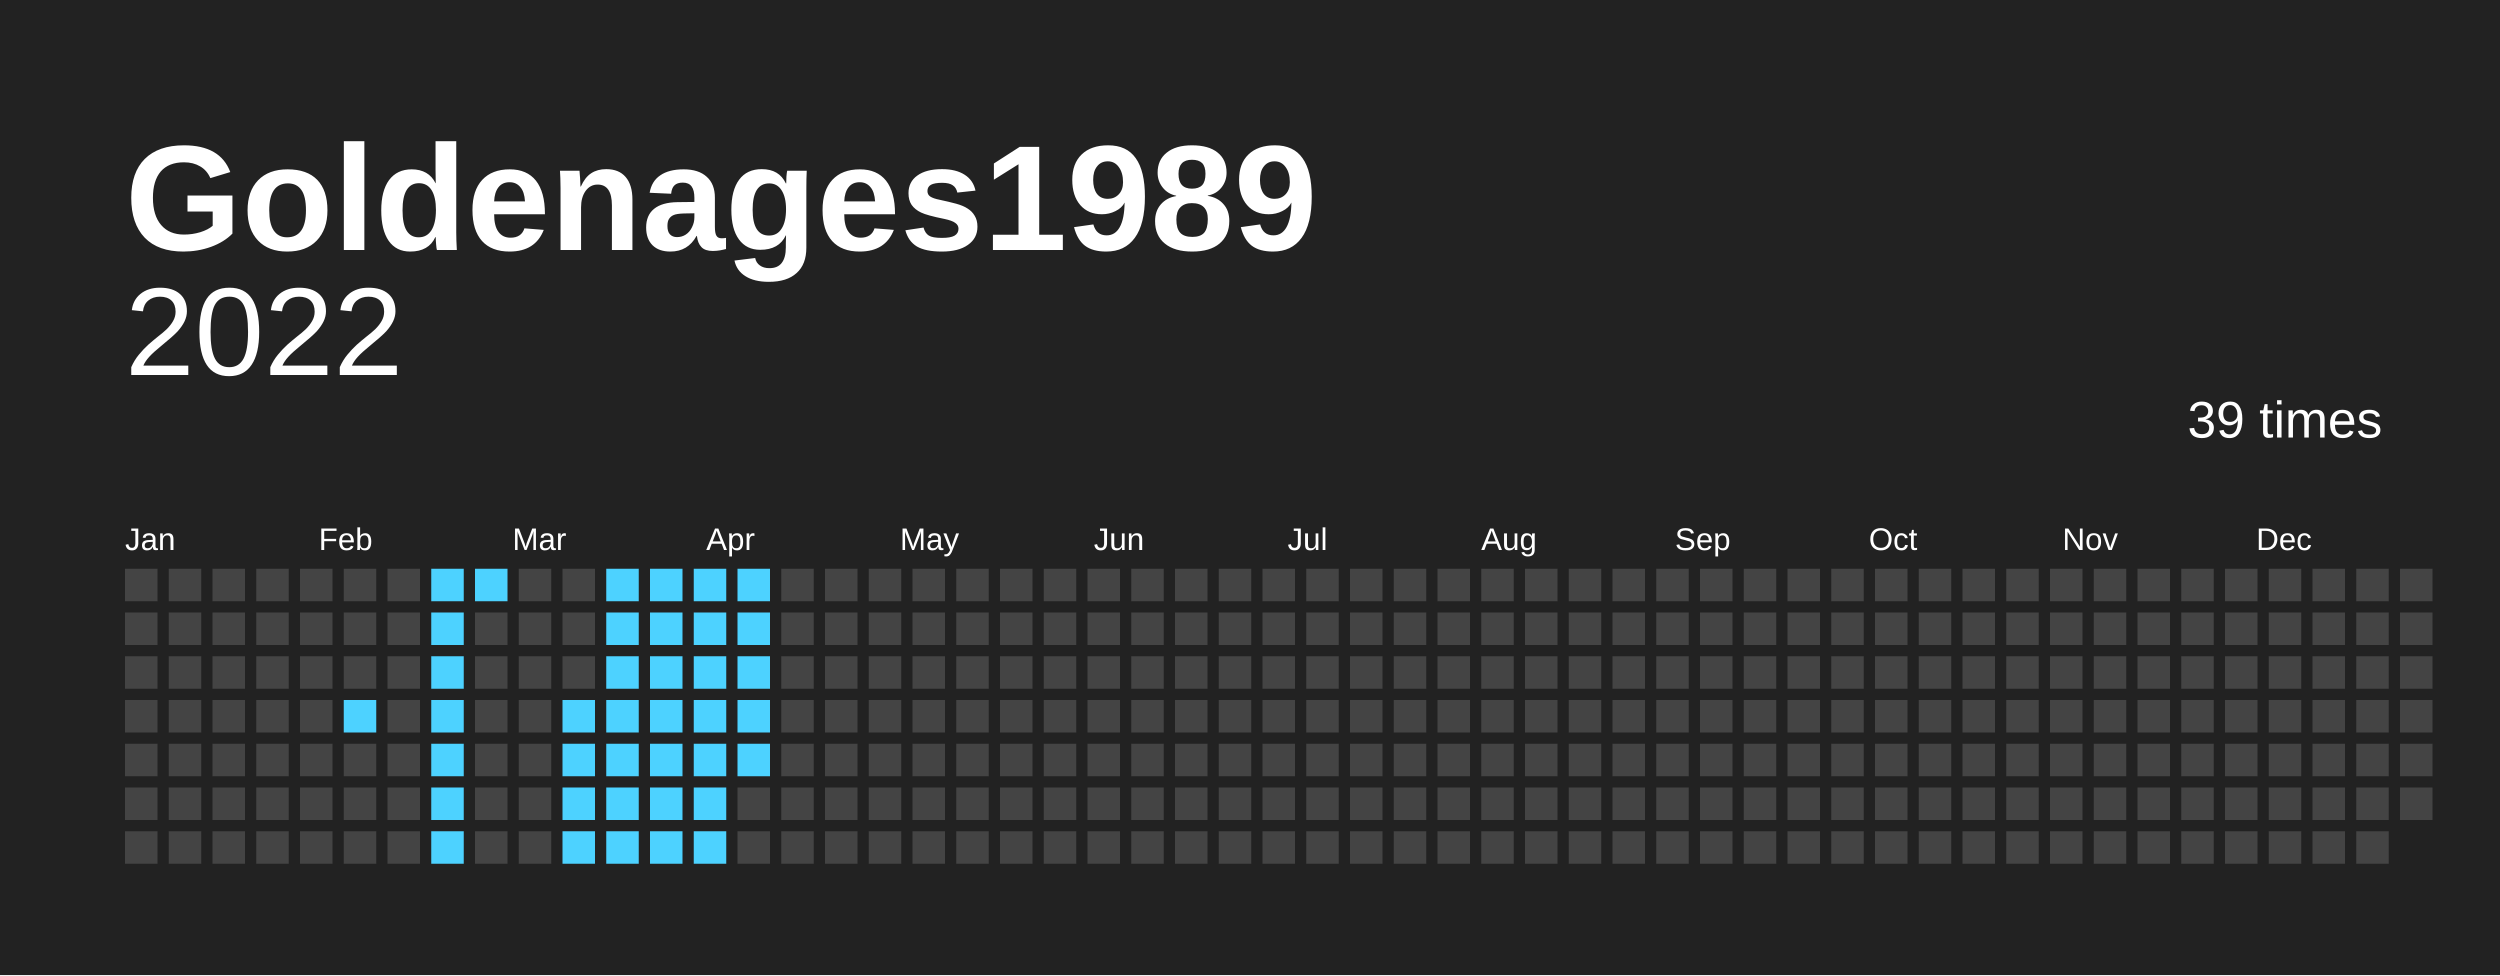
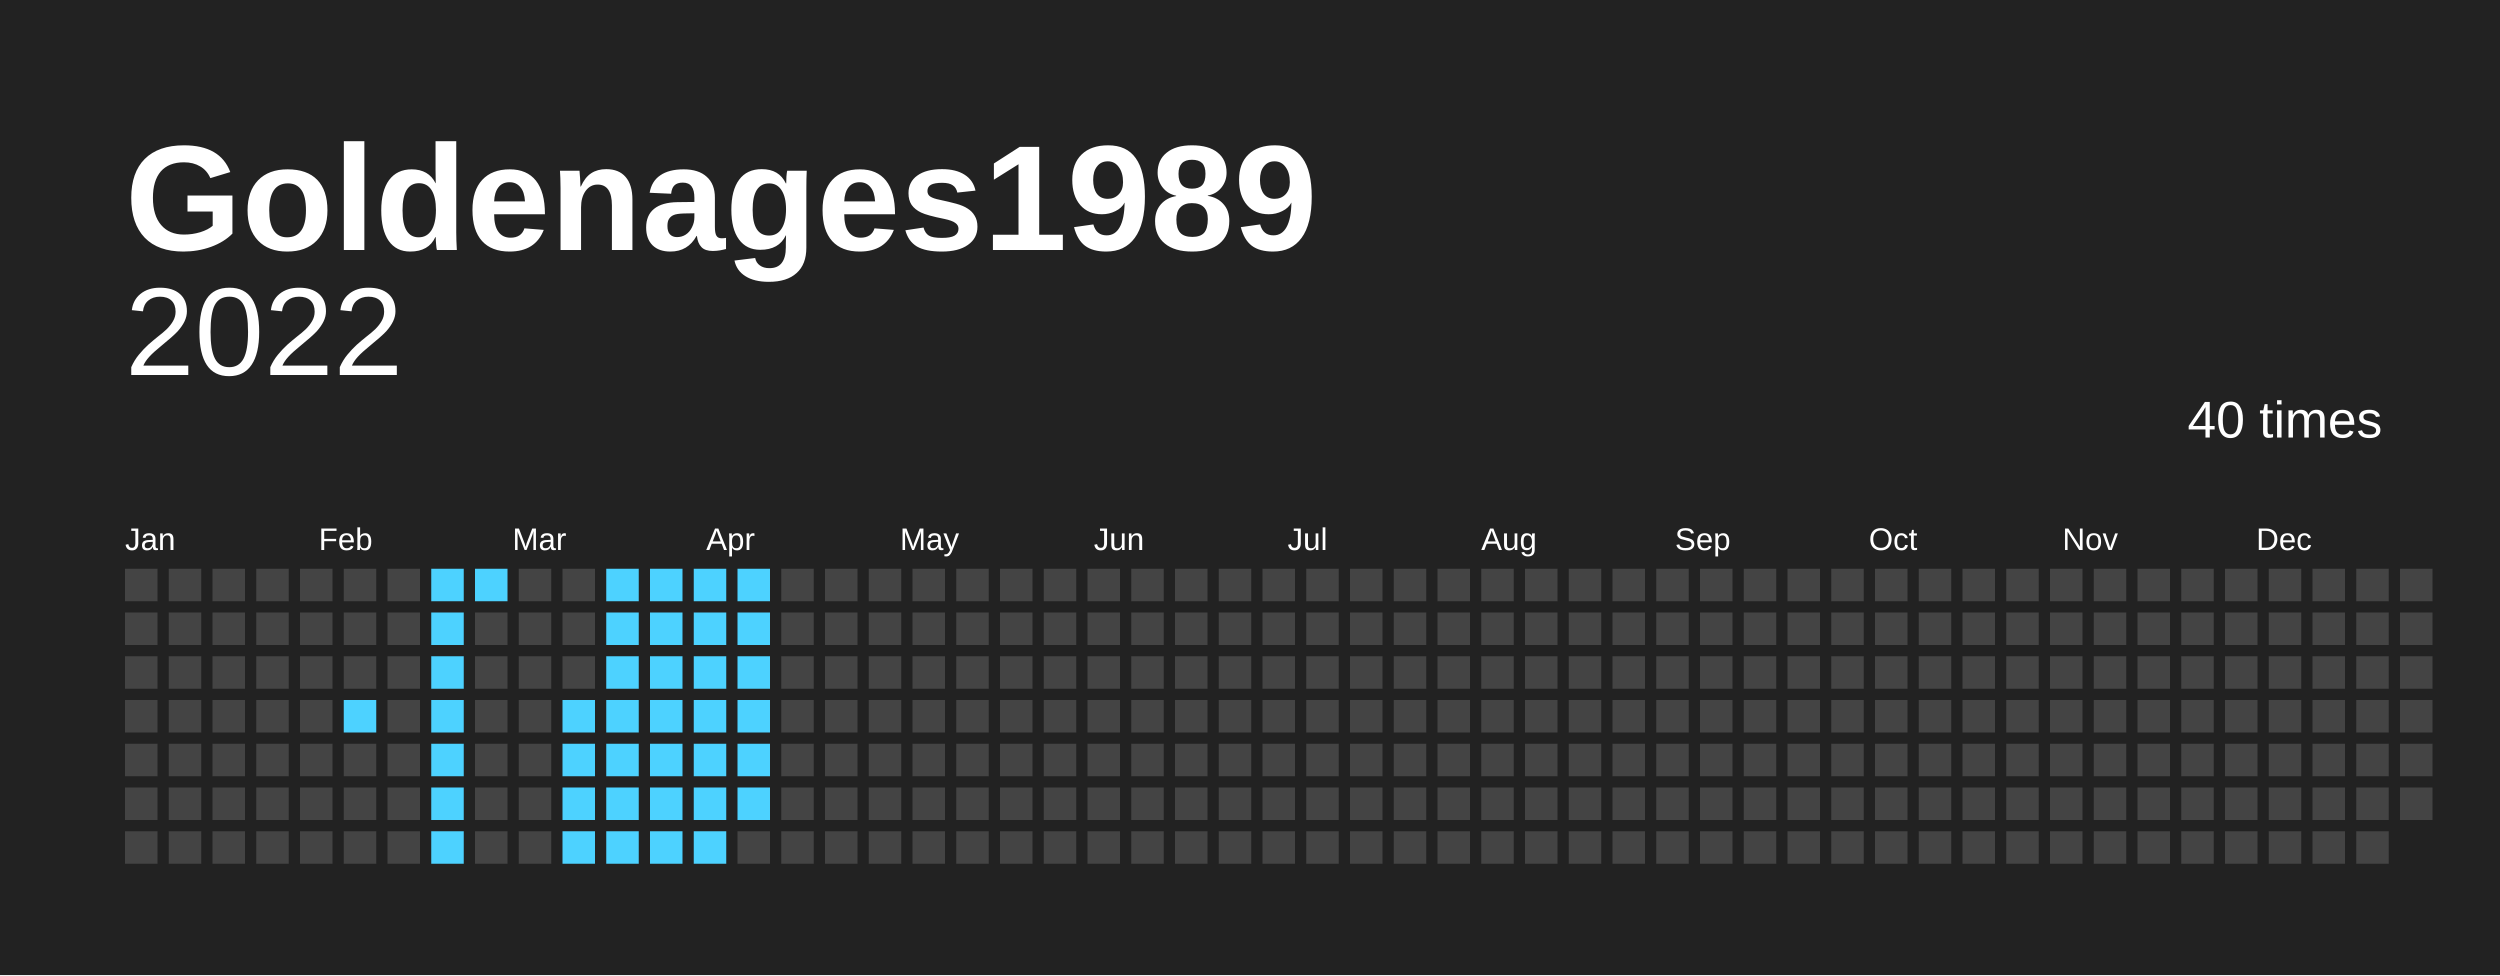
<svg xmlns="http://www.w3.org/2000/svg" baseProfile="full" height="78mm" version="1.1" viewBox="0,0,200,78" width="200mm">
  <defs />
  <rect fill="#222222" height="78" width="200" x="0" y="0" />
  <text fill="#FFFFFF" style="font-size:12px; font-family:Arial; font-weight:bold;" x="10" y="20">Goldenages1989</text>
  <text alignment-baseline="hanging" fill="#FFFFFF" style="font-size:10.0px; font-family:Arial;" x="10" y="30">2022</text>
-   <text alignment-baseline="hanging" fill="#FFFFFF" style="font-size:4.125px; font-family:Arial;" x="175" y="35">39 times</text>
+   <text alignment-baseline="hanging" fill="#FFFFFF" style="font-size:4.125px; font-family:Arial;" x="175" y="35">40 times</text>
  <text fill="#FFFFFF" style="font-size:2.5px; font-family:Arial" x="10.0" y="44">Jan</text>
  <text fill="#FFFFFF" style="font-size:2.5px; font-family:Arial" x="25.5" y="44">Feb</text>
  <text fill="#FFFFFF" style="font-size:2.5px; font-family:Arial" x="41.0" y="44">Mar</text>
  <text fill="#FFFFFF" style="font-size:2.5px; font-family:Arial" x="56.5" y="44">Apr</text>
  <text fill="#FFFFFF" style="font-size:2.5px; font-family:Arial" x="72.0" y="44">May</text>
  <text fill="#FFFFFF" style="font-size:2.5px; font-family:Arial" x="87.5" y="44">Jun</text>
  <text fill="#FFFFFF" style="font-size:2.5px; font-family:Arial" x="103.0" y="44">Jul</text>
  <text fill="#FFFFFF" style="font-size:2.5px; font-family:Arial" x="118.5" y="44">Aug</text>
  <text fill="#FFFFFF" style="font-size:2.5px; font-family:Arial" x="134.0" y="44">Sep</text>
  <text fill="#FFFFFF" style="font-size:2.5px; font-family:Arial" x="149.5" y="44">Oct</text>
  <text fill="#FFFFFF" style="font-size:2.5px; font-family:Arial" x="165.0" y="44">Nov</text>
  <text fill="#FFFFFF" style="font-size:2.5px; font-family:Arial" x="180.5" y="44">Dec</text>
  <rect fill="#444444" height="2.6" width="2.6" x="10.0" y="45.5" />
  <rect fill="#444444" height="2.6" width="2.6" x="10.0" y="49.0" />
  <rect fill="#444444" height="2.6" width="2.6" x="10.0" y="52.5" />
  <rect fill="#444444" height="2.6" width="2.6" x="10.0" y="56.0" />
  <rect fill="#444444" height="2.6" width="2.6" x="10.0" y="59.5" />
  <rect fill="#444444" height="2.6" width="2.6" x="10.0" y="63.0" />
  <rect fill="#444444" height="2.6" width="2.6" x="10.0" y="66.5" />
  <rect fill="#444444" height="2.6" width="2.6" x="13.5" y="45.5" />
  <rect fill="#444444" height="2.6" width="2.6" x="13.5" y="49.0" />
  <rect fill="#444444" height="2.6" width="2.6" x="13.5" y="52.5" />
  <rect fill="#444444" height="2.6" width="2.6" x="13.5" y="56.0" />
  <rect fill="#444444" height="2.6" width="2.6" x="13.5" y="59.5" />
  <rect fill="#444444" height="2.6" width="2.6" x="13.5" y="63.0" />
  <rect fill="#444444" height="2.6" width="2.6" x="13.5" y="66.5" />
  <rect fill="#444444" height="2.6" width="2.6" x="17.0" y="45.5" />
  <rect fill="#444444" height="2.6" width="2.6" x="17.0" y="49.0" />
  <rect fill="#444444" height="2.6" width="2.6" x="17.0" y="52.5" />
  <rect fill="#444444" height="2.6" width="2.6" x="17.0" y="56.0" />
  <rect fill="#444444" height="2.6" width="2.6" x="17.0" y="59.5" />
  <rect fill="#444444" height="2.6" width="2.6" x="17.0" y="63.0" />
  <rect fill="#444444" height="2.6" width="2.6" x="17.0" y="66.5" />
  <rect fill="#444444" height="2.6" width="2.6" x="20.5" y="45.5" />
  <rect fill="#444444" height="2.6" width="2.6" x="20.5" y="49.0" />
  <rect fill="#444444" height="2.6" width="2.6" x="20.5" y="52.5" />
  <rect fill="#444444" height="2.6" width="2.6" x="20.5" y="56.0" />
  <rect fill="#444444" height="2.6" width="2.6" x="20.5" y="59.5" />
  <rect fill="#444444" height="2.6" width="2.6" x="20.5" y="63.0" />
  <rect fill="#444444" height="2.6" width="2.6" x="20.5" y="66.5" />
  <rect fill="#444444" height="2.6" width="2.6" x="24.0" y="45.5" />
  <rect fill="#444444" height="2.6" width="2.6" x="24.0" y="49.0" />
  <rect fill="#444444" height="2.6" width="2.6" x="24.0" y="52.5" />
  <rect fill="#444444" height="2.6" width="2.6" x="24.0" y="56.0" />
  <rect fill="#444444" height="2.6" width="2.6" x="24.0" y="59.5" />
  <rect fill="#444444" height="2.6" width="2.6" x="24.0" y="63.0" />
  <rect fill="#444444" height="2.6" width="2.6" x="24.0" y="66.5" />
  <rect fill="#444444" height="2.6" width="2.6" x="27.5" y="45.5" />
  <rect fill="#444444" height="2.6" width="2.6" x="27.5" y="49.0" />
  <rect fill="#444444" height="2.6" width="2.6" x="27.5" y="52.5" />
  <rect fill="#4DD2FF" height="2.6" width="2.6" x="27.5" y="56.0" />
  <rect fill="#444444" height="2.6" width="2.6" x="27.5" y="59.5" />
  <rect fill="#444444" height="2.6" width="2.6" x="27.5" y="63.0" />
  <rect fill="#444444" height="2.6" width="2.6" x="27.5" y="66.5" />
  <rect fill="#444444" height="2.6" width="2.6" x="31.0" y="45.5" />
  <rect fill="#444444" height="2.6" width="2.6" x="31.0" y="49.0" />
  <rect fill="#444444" height="2.6" width="2.6" x="31.0" y="52.5" />
  <rect fill="#444444" height="2.6" width="2.6" x="31.0" y="56.0" />
  <rect fill="#444444" height="2.6" width="2.6" x="31.0" y="59.5" />
  <rect fill="#444444" height="2.6" width="2.6" x="31.0" y="63.0" />
  <rect fill="#444444" height="2.6" width="2.6" x="31.0" y="66.5" />
  <rect fill="#4DD2FF" height="2.6" width="2.6" x="34.5" y="45.5" />
  <rect fill="#4DD2FF" height="2.6" width="2.6" x="34.5" y="49.0" />
  <rect fill="#4DD2FF" height="2.6" width="2.6" x="34.5" y="52.5" />
  <rect fill="#4DD2FF" height="2.6" width="2.6" x="34.5" y="56.0" />
  <rect fill="#4DD2FF" height="2.6" width="2.6" x="34.5" y="59.5" />
  <rect fill="#4DD2FF" height="2.6" width="2.6" x="34.5" y="63.0" />
  <rect fill="#4DD2FF" height="2.6" width="2.6" x="34.5" y="66.5" />
  <rect fill="#4DD2FF" height="2.6" width="2.6" x="38.0" y="45.5" />
  <rect fill="#444444" height="2.6" width="2.6" x="38.0" y="49.0" />
  <rect fill="#444444" height="2.6" width="2.6" x="38.0" y="52.5" />
  <rect fill="#444444" height="2.6" width="2.6" x="38.0" y="56.0" />
  <rect fill="#444444" height="2.6" width="2.6" x="38.0" y="59.5" />
  <rect fill="#444444" height="2.6" width="2.6" x="38.0" y="63.0" />
  <rect fill="#444444" height="2.6" width="2.6" x="38.0" y="66.5" />
  <rect fill="#444444" height="2.6" width="2.6" x="41.5" y="45.5" />
  <rect fill="#444444" height="2.6" width="2.6" x="41.5" y="49.0" />
  <rect fill="#444444" height="2.6" width="2.6" x="41.5" y="52.5" />
  <rect fill="#444444" height="2.6" width="2.6" x="41.5" y="56.0" />
  <rect fill="#444444" height="2.6" width="2.6" x="41.5" y="59.5" />
  <rect fill="#444444" height="2.6" width="2.6" x="41.5" y="63.0" />
  <rect fill="#444444" height="2.6" width="2.6" x="41.5" y="66.5" />
  <rect fill="#444444" height="2.6" width="2.6" x="45.0" y="45.5" />
  <rect fill="#444444" height="2.6" width="2.6" x="45.0" y="49.0" />
  <rect fill="#444444" height="2.6" width="2.6" x="45.0" y="52.5" />
  <rect fill="#4DD2FF" height="2.6" width="2.6" x="45.0" y="56.0" />
  <rect fill="#4DD2FF" height="2.6" width="2.6" x="45.0" y="59.5" />
  <rect fill="#4DD2FF" height="2.6" width="2.6" x="45.0" y="63.0" />
  <rect fill="#4DD2FF" height="2.6" width="2.6" x="45.0" y="66.5" />
  <rect fill="#4DD2FF" height="2.6" width="2.6" x="48.5" y="45.5" />
  <rect fill="#4DD2FF" height="2.6" width="2.6" x="48.5" y="49.0" />
  <rect fill="#4DD2FF" height="2.6" width="2.6" x="48.5" y="52.5" />
  <rect fill="#4DD2FF" height="2.6" width="2.6" x="48.5" y="56.0" />
  <rect fill="#4DD2FF" height="2.6" width="2.6" x="48.5" y="59.5" />
  <rect fill="#4DD2FF" height="2.6" width="2.6" x="48.5" y="63.0" />
  <rect fill="#4DD2FF" height="2.6" width="2.6" x="48.5" y="66.5" />
  <rect fill="#4DD2FF" height="2.6" width="2.6" x="52.0" y="45.5" />
  <rect fill="#4DD2FF" height="2.6" width="2.6" x="52.0" y="49.0" />
  <rect fill="#4DD2FF" height="2.6" width="2.6" x="52.0" y="52.5" />
  <rect fill="#4DD2FF" height="2.6" width="2.6" x="52.0" y="56.0" />
  <rect fill="#4DD2FF" height="2.6" width="2.6" x="52.0" y="59.5" />
  <rect fill="#4DD2FF" height="2.6" width="2.6" x="52.0" y="63.0" />
  <rect fill="#4DD2FF" height="2.6" width="2.6" x="52.0" y="66.5" />
  <rect fill="#4DD2FF" height="2.6" width="2.6" x="55.5" y="45.5" />
  <rect fill="#4DD2FF" height="2.6" width="2.6" x="55.5" y="49.0" />
  <rect fill="#4DD2FF" height="2.6" width="2.6" x="55.5" y="52.5" />
  <rect fill="#4DD2FF" height="2.6" width="2.6" x="55.5" y="56.0" />
  <rect fill="#4DD2FF" height="2.6" width="2.6" x="55.5" y="59.5" />
  <rect fill="#4DD2FF" height="2.6" width="2.6" x="55.5" y="63.0" />
  <rect fill="#4DD2FF" height="2.6" width="2.6" x="55.5" y="66.5" />
  <rect fill="#4DD2FF" height="2.6" width="2.6" x="59.0" y="45.5" />
  <rect fill="#4DD2FF" height="2.6" width="2.6" x="59.0" y="49.0" />
  <rect fill="#4DD2FF" height="2.6" width="2.6" x="59.0" y="52.5" />
  <rect fill="#4DD2FF" height="2.6" width="2.6" x="59.0" y="56.0" />
  <rect fill="#4DD2FF" height="2.6" width="2.6" x="59.0" y="59.5" />
-   <rect fill="#444444" height="2.6" width="2.6" x="59.0" y="63.0" />
+   <rect fill="#4DD2FF" height="2.6" width="2.6" x="59.0" y="63.0" />
  <rect fill="#444444" height="2.6" width="2.6" x="59.0" y="66.5" />
  <rect fill="#444444" height="2.6" width="2.6" x="62.5" y="45.5" />
  <rect fill="#444444" height="2.6" width="2.6" x="62.5" y="49.0" />
  <rect fill="#444444" height="2.6" width="2.6" x="62.5" y="52.5" />
  <rect fill="#444444" height="2.6" width="2.6" x="62.5" y="56.0" />
  <rect fill="#444444" height="2.6" width="2.6" x="62.5" y="59.5" />
  <rect fill="#444444" height="2.6" width="2.6" x="62.5" y="63.0" />
  <rect fill="#444444" height="2.6" width="2.6" x="62.5" y="66.5" />
  <rect fill="#444444" height="2.6" width="2.6" x="66.0" y="45.5" />
  <rect fill="#444444" height="2.6" width="2.6" x="66.0" y="49.0" />
  <rect fill="#444444" height="2.6" width="2.6" x="66.0" y="52.5" />
  <rect fill="#444444" height="2.6" width="2.6" x="66.0" y="56.0" />
  <rect fill="#444444" height="2.6" width="2.6" x="66.0" y="59.5" />
  <rect fill="#444444" height="2.6" width="2.6" x="66.0" y="63.0" />
  <rect fill="#444444" height="2.6" width="2.6" x="66.0" y="66.5" />
  <rect fill="#444444" height="2.6" width="2.6" x="69.5" y="45.5" />
  <rect fill="#444444" height="2.6" width="2.6" x="69.5" y="49.0" />
  <rect fill="#444444" height="2.6" width="2.6" x="69.5" y="52.5" />
  <rect fill="#444444" height="2.6" width="2.6" x="69.5" y="56.0" />
  <rect fill="#444444" height="2.6" width="2.6" x="69.5" y="59.5" />
  <rect fill="#444444" height="2.6" width="2.6" x="69.5" y="63.0" />
  <rect fill="#444444" height="2.6" width="2.6" x="69.5" y="66.5" />
  <rect fill="#444444" height="2.6" width="2.6" x="73.0" y="45.5" />
  <rect fill="#444444" height="2.6" width="2.6" x="73.0" y="49.0" />
  <rect fill="#444444" height="2.6" width="2.6" x="73.0" y="52.5" />
  <rect fill="#444444" height="2.6" width="2.6" x="73.0" y="56.0" />
  <rect fill="#444444" height="2.6" width="2.6" x="73.0" y="59.5" />
  <rect fill="#444444" height="2.6" width="2.6" x="73.0" y="63.0" />
  <rect fill="#444444" height="2.6" width="2.6" x="73.0" y="66.5" />
  <rect fill="#444444" height="2.6" width="2.6" x="76.5" y="45.5" />
  <rect fill="#444444" height="2.6" width="2.6" x="76.5" y="49.0" />
  <rect fill="#444444" height="2.6" width="2.6" x="76.5" y="52.5" />
  <rect fill="#444444" height="2.6" width="2.6" x="76.5" y="56.0" />
  <rect fill="#444444" height="2.6" width="2.6" x="76.5" y="59.5" />
  <rect fill="#444444" height="2.6" width="2.6" x="76.5" y="63.0" />
  <rect fill="#444444" height="2.6" width="2.6" x="76.5" y="66.5" />
  <rect fill="#444444" height="2.6" width="2.6" x="80.0" y="45.5" />
  <rect fill="#444444" height="2.6" width="2.6" x="80.0" y="49.0" />
  <rect fill="#444444" height="2.6" width="2.6" x="80.0" y="52.5" />
  <rect fill="#444444" height="2.6" width="2.6" x="80.0" y="56.0" />
  <rect fill="#444444" height="2.6" width="2.6" x="80.0" y="59.5" />
  <rect fill="#444444" height="2.6" width="2.6" x="80.0" y="63.0" />
  <rect fill="#444444" height="2.6" width="2.6" x="80.0" y="66.5" />
  <rect fill="#444444" height="2.6" width="2.6" x="83.5" y="45.5" />
  <rect fill="#444444" height="2.6" width="2.6" x="83.5" y="49.0" />
  <rect fill="#444444" height="2.6" width="2.6" x="83.5" y="52.5" />
  <rect fill="#444444" height="2.6" width="2.6" x="83.5" y="56.0" />
  <rect fill="#444444" height="2.6" width="2.6" x="83.5" y="59.5" />
  <rect fill="#444444" height="2.6" width="2.6" x="83.5" y="63.0" />
  <rect fill="#444444" height="2.6" width="2.6" x="83.5" y="66.5" />
  <rect fill="#444444" height="2.6" width="2.6" x="87.0" y="45.5" />
  <rect fill="#444444" height="2.6" width="2.6" x="87.0" y="49.0" />
  <rect fill="#444444" height="2.6" width="2.6" x="87.0" y="52.5" />
  <rect fill="#444444" height="2.6" width="2.6" x="87.0" y="56.0" />
  <rect fill="#444444" height="2.6" width="2.6" x="87.0" y="59.5" />
  <rect fill="#444444" height="2.6" width="2.6" x="87.0" y="63.0" />
  <rect fill="#444444" height="2.6" width="2.6" x="87.0" y="66.5" />
  <rect fill="#444444" height="2.6" width="2.6" x="90.5" y="45.5" />
  <rect fill="#444444" height="2.6" width="2.6" x="90.5" y="49.0" />
  <rect fill="#444444" height="2.6" width="2.6" x="90.5" y="52.5" />
  <rect fill="#444444" height="2.6" width="2.6" x="90.5" y="56.0" />
  <rect fill="#444444" height="2.6" width="2.6" x="90.5" y="59.5" />
  <rect fill="#444444" height="2.6" width="2.6" x="90.5" y="63.0" />
  <rect fill="#444444" height="2.6" width="2.6" x="90.5" y="66.5" />
  <rect fill="#444444" height="2.6" width="2.6" x="94.0" y="45.5" />
  <rect fill="#444444" height="2.6" width="2.6" x="94.0" y="49.0" />
  <rect fill="#444444" height="2.6" width="2.6" x="94.0" y="52.5" />
  <rect fill="#444444" height="2.6" width="2.6" x="94.0" y="56.0" />
  <rect fill="#444444" height="2.6" width="2.6" x="94.0" y="59.5" />
  <rect fill="#444444" height="2.6" width="2.6" x="94.0" y="63.0" />
  <rect fill="#444444" height="2.6" width="2.6" x="94.0" y="66.5" />
  <rect fill="#444444" height="2.6" width="2.6" x="97.5" y="45.5" />
  <rect fill="#444444" height="2.6" width="2.6" x="97.5" y="49.0" />
  <rect fill="#444444" height="2.6" width="2.6" x="97.5" y="52.5" />
  <rect fill="#444444" height="2.6" width="2.6" x="97.5" y="56.0" />
  <rect fill="#444444" height="2.6" width="2.6" x="97.5" y="59.5" />
  <rect fill="#444444" height="2.6" width="2.6" x="97.5" y="63.0" />
  <rect fill="#444444" height="2.6" width="2.6" x="97.5" y="66.5" />
  <rect fill="#444444" height="2.6" width="2.6" x="101.0" y="45.5" />
  <rect fill="#444444" height="2.6" width="2.6" x="101.0" y="49.0" />
  <rect fill="#444444" height="2.6" width="2.6" x="101.0" y="52.5" />
  <rect fill="#444444" height="2.6" width="2.6" x="101.0" y="56.0" />
  <rect fill="#444444" height="2.6" width="2.6" x="101.0" y="59.5" />
  <rect fill="#444444" height="2.6" width="2.6" x="101.0" y="63.0" />
  <rect fill="#444444" height="2.6" width="2.6" x="101.0" y="66.5" />
  <rect fill="#444444" height="2.6" width="2.6" x="104.5" y="45.5" />
  <rect fill="#444444" height="2.6" width="2.6" x="104.5" y="49.0" />
  <rect fill="#444444" height="2.6" width="2.6" x="104.5" y="52.5" />
  <rect fill="#444444" height="2.6" width="2.6" x="104.5" y="56.0" />
  <rect fill="#444444" height="2.6" width="2.6" x="104.5" y="59.5" />
  <rect fill="#444444" height="2.6" width="2.6" x="104.5" y="63.0" />
  <rect fill="#444444" height="2.6" width="2.6" x="104.5" y="66.5" />
  <rect fill="#444444" height="2.6" width="2.6" x="108.0" y="45.5" />
  <rect fill="#444444" height="2.6" width="2.6" x="108.0" y="49.0" />
  <rect fill="#444444" height="2.6" width="2.6" x="108.0" y="52.5" />
  <rect fill="#444444" height="2.6" width="2.6" x="108.0" y="56.0" />
  <rect fill="#444444" height="2.6" width="2.6" x="108.0" y="59.5" />
  <rect fill="#444444" height="2.6" width="2.6" x="108.0" y="63.0" />
  <rect fill="#444444" height="2.6" width="2.6" x="108.0" y="66.5" />
  <rect fill="#444444" height="2.6" width="2.6" x="111.5" y="45.5" />
  <rect fill="#444444" height="2.6" width="2.6" x="111.5" y="49.0" />
  <rect fill="#444444" height="2.6" width="2.6" x="111.5" y="52.5" />
  <rect fill="#444444" height="2.6" width="2.6" x="111.5" y="56.0" />
  <rect fill="#444444" height="2.6" width="2.6" x="111.5" y="59.5" />
  <rect fill="#444444" height="2.6" width="2.6" x="111.5" y="63.0" />
  <rect fill="#444444" height="2.6" width="2.6" x="111.5" y="66.5" />
  <rect fill="#444444" height="2.6" width="2.6" x="115.0" y="45.5" />
  <rect fill="#444444" height="2.6" width="2.6" x="115.0" y="49.0" />
  <rect fill="#444444" height="2.6" width="2.6" x="115.0" y="52.5" />
  <rect fill="#444444" height="2.6" width="2.6" x="115.0" y="56.0" />
  <rect fill="#444444" height="2.6" width="2.6" x="115.0" y="59.5" />
  <rect fill="#444444" height="2.6" width="2.6" x="115.0" y="63.0" />
  <rect fill="#444444" height="2.6" width="2.6" x="115.0" y="66.5" />
  <rect fill="#444444" height="2.6" width="2.6" x="118.5" y="45.5" />
  <rect fill="#444444" height="2.6" width="2.6" x="118.5" y="49.0" />
  <rect fill="#444444" height="2.6" width="2.6" x="118.5" y="52.5" />
  <rect fill="#444444" height="2.6" width="2.6" x="118.5" y="56.0" />
  <rect fill="#444444" height="2.6" width="2.6" x="118.5" y="59.5" />
  <rect fill="#444444" height="2.6" width="2.6" x="118.5" y="63.0" />
  <rect fill="#444444" height="2.6" width="2.6" x="118.5" y="66.5" />
  <rect fill="#444444" height="2.6" width="2.6" x="122.0" y="45.5" />
  <rect fill="#444444" height="2.6" width="2.6" x="122.0" y="49.0" />
  <rect fill="#444444" height="2.6" width="2.6" x="122.0" y="52.5" />
  <rect fill="#444444" height="2.6" width="2.6" x="122.0" y="56.0" />
  <rect fill="#444444" height="2.6" width="2.6" x="122.0" y="59.5" />
  <rect fill="#444444" height="2.6" width="2.6" x="122.0" y="63.0" />
  <rect fill="#444444" height="2.6" width="2.6" x="122.0" y="66.5" />
  <rect fill="#444444" height="2.6" width="2.6" x="125.5" y="45.5" />
  <rect fill="#444444" height="2.6" width="2.6" x="125.5" y="49.0" />
  <rect fill="#444444" height="2.6" width="2.6" x="125.5" y="52.5" />
  <rect fill="#444444" height="2.6" width="2.6" x="125.5" y="56.0" />
  <rect fill="#444444" height="2.6" width="2.6" x="125.5" y="59.5" />
  <rect fill="#444444" height="2.6" width="2.6" x="125.5" y="63.0" />
  <rect fill="#444444" height="2.6" width="2.6" x="125.5" y="66.5" />
  <rect fill="#444444" height="2.6" width="2.6" x="129.0" y="45.5" />
  <rect fill="#444444" height="2.6" width="2.6" x="129.0" y="49.0" />
  <rect fill="#444444" height="2.6" width="2.6" x="129.0" y="52.5" />
  <rect fill="#444444" height="2.6" width="2.6" x="129.0" y="56.0" />
  <rect fill="#444444" height="2.6" width="2.6" x="129.0" y="59.5" />
  <rect fill="#444444" height="2.6" width="2.6" x="129.0" y="63.0" />
  <rect fill="#444444" height="2.6" width="2.6" x="129.0" y="66.5" />
  <rect fill="#444444" height="2.6" width="2.6" x="132.5" y="45.5" />
  <rect fill="#444444" height="2.6" width="2.6" x="132.5" y="49.0" />
  <rect fill="#444444" height="2.6" width="2.6" x="132.5" y="52.5" />
  <rect fill="#444444" height="2.6" width="2.6" x="132.5" y="56.0" />
  <rect fill="#444444" height="2.6" width="2.6" x="132.5" y="59.5" />
  <rect fill="#444444" height="2.6" width="2.6" x="132.5" y="63.0" />
  <rect fill="#444444" height="2.6" width="2.6" x="132.5" y="66.5" />
  <rect fill="#444444" height="2.6" width="2.6" x="136.0" y="45.5" />
  <rect fill="#444444" height="2.6" width="2.6" x="136.0" y="49.0" />
  <rect fill="#444444" height="2.6" width="2.6" x="136.0" y="52.5" />
  <rect fill="#444444" height="2.6" width="2.6" x="136.0" y="56.0" />
  <rect fill="#444444" height="2.6" width="2.6" x="136.0" y="59.5" />
  <rect fill="#444444" height="2.6" width="2.6" x="136.0" y="63.0" />
  <rect fill="#444444" height="2.6" width="2.6" x="136.0" y="66.5" />
  <rect fill="#444444" height="2.6" width="2.6" x="139.5" y="45.5" />
  <rect fill="#444444" height="2.6" width="2.6" x="139.5" y="49.0" />
  <rect fill="#444444" height="2.6" width="2.6" x="139.5" y="52.5" />
  <rect fill="#444444" height="2.6" width="2.6" x="139.5" y="56.0" />
  <rect fill="#444444" height="2.6" width="2.6" x="139.5" y="59.5" />
  <rect fill="#444444" height="2.6" width="2.6" x="139.5" y="63.0" />
  <rect fill="#444444" height="2.6" width="2.6" x="139.5" y="66.5" />
  <rect fill="#444444" height="2.6" width="2.6" x="143.0" y="45.5" />
  <rect fill="#444444" height="2.6" width="2.6" x="143.0" y="49.0" />
  <rect fill="#444444" height="2.6" width="2.6" x="143.0" y="52.5" />
  <rect fill="#444444" height="2.6" width="2.6" x="143.0" y="56.0" />
  <rect fill="#444444" height="2.6" width="2.6" x="143.0" y="59.5" />
  <rect fill="#444444" height="2.6" width="2.6" x="143.0" y="63.0" />
  <rect fill="#444444" height="2.6" width="2.6" x="143.0" y="66.5" />
  <rect fill="#444444" height="2.6" width="2.6" x="146.5" y="45.5" />
  <rect fill="#444444" height="2.6" width="2.6" x="146.5" y="49.0" />
  <rect fill="#444444" height="2.6" width="2.6" x="146.5" y="52.5" />
  <rect fill="#444444" height="2.6" width="2.6" x="146.5" y="56.0" />
  <rect fill="#444444" height="2.6" width="2.6" x="146.5" y="59.5" />
  <rect fill="#444444" height="2.6" width="2.6" x="146.5" y="63.0" />
  <rect fill="#444444" height="2.6" width="2.6" x="146.5" y="66.5" />
  <rect fill="#444444" height="2.6" width="2.6" x="150.0" y="45.5" />
  <rect fill="#444444" height="2.6" width="2.6" x="150.0" y="49.0" />
  <rect fill="#444444" height="2.6" width="2.6" x="150.0" y="52.5" />
  <rect fill="#444444" height="2.6" width="2.6" x="150.0" y="56.0" />
  <rect fill="#444444" height="2.6" width="2.6" x="150.0" y="59.5" />
  <rect fill="#444444" height="2.6" width="2.6" x="150.0" y="63.0" />
  <rect fill="#444444" height="2.6" width="2.6" x="150.0" y="66.5" />
  <rect fill="#444444" height="2.6" width="2.6" x="153.5" y="45.5" />
  <rect fill="#444444" height="2.6" width="2.6" x="153.5" y="49.0" />
  <rect fill="#444444" height="2.6" width="2.6" x="153.5" y="52.5" />
  <rect fill="#444444" height="2.6" width="2.6" x="153.5" y="56.0" />
  <rect fill="#444444" height="2.6" width="2.6" x="153.5" y="59.5" />
  <rect fill="#444444" height="2.6" width="2.6" x="153.5" y="63.0" />
  <rect fill="#444444" height="2.6" width="2.6" x="153.5" y="66.5" />
  <rect fill="#444444" height="2.6" width="2.6" x="157.0" y="45.5" />
  <rect fill="#444444" height="2.6" width="2.6" x="157.0" y="49.0" />
  <rect fill="#444444" height="2.6" width="2.6" x="157.0" y="52.5" />
  <rect fill="#444444" height="2.6" width="2.6" x="157.0" y="56.0" />
  <rect fill="#444444" height="2.6" width="2.6" x="157.0" y="59.5" />
  <rect fill="#444444" height="2.6" width="2.6" x="157.0" y="63.0" />
  <rect fill="#444444" height="2.6" width="2.6" x="157.0" y="66.5" />
  <rect fill="#444444" height="2.6" width="2.6" x="160.5" y="45.5" />
  <rect fill="#444444" height="2.6" width="2.6" x="160.5" y="49.0" />
  <rect fill="#444444" height="2.6" width="2.6" x="160.5" y="52.5" />
  <rect fill="#444444" height="2.6" width="2.6" x="160.5" y="56.0" />
  <rect fill="#444444" height="2.6" width="2.6" x="160.5" y="59.5" />
  <rect fill="#444444" height="2.6" width="2.6" x="160.5" y="63.0" />
  <rect fill="#444444" height="2.6" width="2.6" x="160.5" y="66.5" />
  <rect fill="#444444" height="2.6" width="2.6" x="164.0" y="45.5" />
  <rect fill="#444444" height="2.6" width="2.6" x="164.0" y="49.0" />
  <rect fill="#444444" height="2.6" width="2.6" x="164.0" y="52.5" />
  <rect fill="#444444" height="2.6" width="2.6" x="164.0" y="56.0" />
  <rect fill="#444444" height="2.6" width="2.6" x="164.0" y="59.5" />
  <rect fill="#444444" height="2.6" width="2.6" x="164.0" y="63.0" />
  <rect fill="#444444" height="2.6" width="2.6" x="164.0" y="66.5" />
  <rect fill="#444444" height="2.6" width="2.6" x="167.5" y="45.5" />
  <rect fill="#444444" height="2.6" width="2.6" x="167.5" y="49.0" />
  <rect fill="#444444" height="2.6" width="2.6" x="167.5" y="52.5" />
  <rect fill="#444444" height="2.6" width="2.6" x="167.5" y="56.0" />
  <rect fill="#444444" height="2.6" width="2.6" x="167.5" y="59.5" />
  <rect fill="#444444" height="2.6" width="2.6" x="167.5" y="63.0" />
  <rect fill="#444444" height="2.6" width="2.6" x="167.5" y="66.5" />
  <rect fill="#444444" height="2.6" width="2.6" x="171.0" y="45.5" />
  <rect fill="#444444" height="2.6" width="2.6" x="171.0" y="49.0" />
  <rect fill="#444444" height="2.6" width="2.6" x="171.0" y="52.5" />
  <rect fill="#444444" height="2.6" width="2.6" x="171.0" y="56.0" />
  <rect fill="#444444" height="2.6" width="2.6" x="171.0" y="59.5" />
  <rect fill="#444444" height="2.6" width="2.6" x="171.0" y="63.0" />
  <rect fill="#444444" height="2.6" width="2.6" x="171.0" y="66.5" />
  <rect fill="#444444" height="2.6" width="2.6" x="174.5" y="45.5" />
  <rect fill="#444444" height="2.6" width="2.6" x="174.5" y="49.0" />
  <rect fill="#444444" height="2.6" width="2.6" x="174.5" y="52.5" />
  <rect fill="#444444" height="2.6" width="2.6" x="174.5" y="56.0" />
  <rect fill="#444444" height="2.6" width="2.6" x="174.5" y="59.5" />
  <rect fill="#444444" height="2.6" width="2.6" x="174.5" y="63.0" />
  <rect fill="#444444" height="2.6" width="2.6" x="174.5" y="66.5" />
  <rect fill="#444444" height="2.6" width="2.6" x="178.0" y="45.5" />
  <rect fill="#444444" height="2.6" width="2.6" x="178.0" y="49.0" />
  <rect fill="#444444" height="2.6" width="2.6" x="178.0" y="52.5" />
  <rect fill="#444444" height="2.6" width="2.6" x="178.0" y="56.0" />
  <rect fill="#444444" height="2.6" width="2.6" x="178.0" y="59.5" />
  <rect fill="#444444" height="2.6" width="2.6" x="178.0" y="63.0" />
  <rect fill="#444444" height="2.6" width="2.6" x="178.0" y="66.5" />
  <rect fill="#444444" height="2.6" width="2.6" x="181.5" y="45.5" />
  <rect fill="#444444" height="2.6" width="2.6" x="181.5" y="49.0" />
  <rect fill="#444444" height="2.6" width="2.6" x="181.5" y="52.5" />
  <rect fill="#444444" height="2.6" width="2.6" x="181.5" y="56.0" />
  <rect fill="#444444" height="2.6" width="2.6" x="181.5" y="59.5" />
  <rect fill="#444444" height="2.6" width="2.6" x="181.5" y="63.0" />
  <rect fill="#444444" height="2.6" width="2.6" x="181.5" y="66.5" />
  <rect fill="#444444" height="2.6" width="2.6" x="185.0" y="45.5" />
  <rect fill="#444444" height="2.6" width="2.6" x="185.0" y="49.0" />
  <rect fill="#444444" height="2.6" width="2.6" x="185.0" y="52.5" />
  <rect fill="#444444" height="2.6" width="2.6" x="185.0" y="56.0" />
  <rect fill="#444444" height="2.6" width="2.6" x="185.0" y="59.5" />
  <rect fill="#444444" height="2.6" width="2.6" x="185.0" y="63.0" />
  <rect fill="#444444" height="2.6" width="2.6" x="185.0" y="66.5" />
  <rect fill="#444444" height="2.6" width="2.6" x="188.5" y="45.5" />
  <rect fill="#444444" height="2.6" width="2.6" x="188.5" y="49.0" />
  <rect fill="#444444" height="2.6" width="2.6" x="188.5" y="52.5" />
  <rect fill="#444444" height="2.6" width="2.6" x="188.5" y="56.0" />
  <rect fill="#444444" height="2.6" width="2.6" x="188.5" y="59.5" />
  <rect fill="#444444" height="2.6" width="2.6" x="188.5" y="63.0" />
  <rect fill="#444444" height="2.6" width="2.6" x="188.5" y="66.5" />
  <rect fill="#444444" height="2.6" width="2.6" x="192.0" y="45.5" />
  <rect fill="#444444" height="2.6" width="2.6" x="192.0" y="49.0" />
  <rect fill="#444444" height="2.6" width="2.6" x="192.0" y="52.5" />
  <rect fill="#444444" height="2.6" width="2.6" x="192.0" y="56.0" />
  <rect fill="#444444" height="2.6" width="2.6" x="192.0" y="59.5" />
  <rect fill="#444444" height="2.6" width="2.6" x="192.0" y="63.0" />
</svg>
